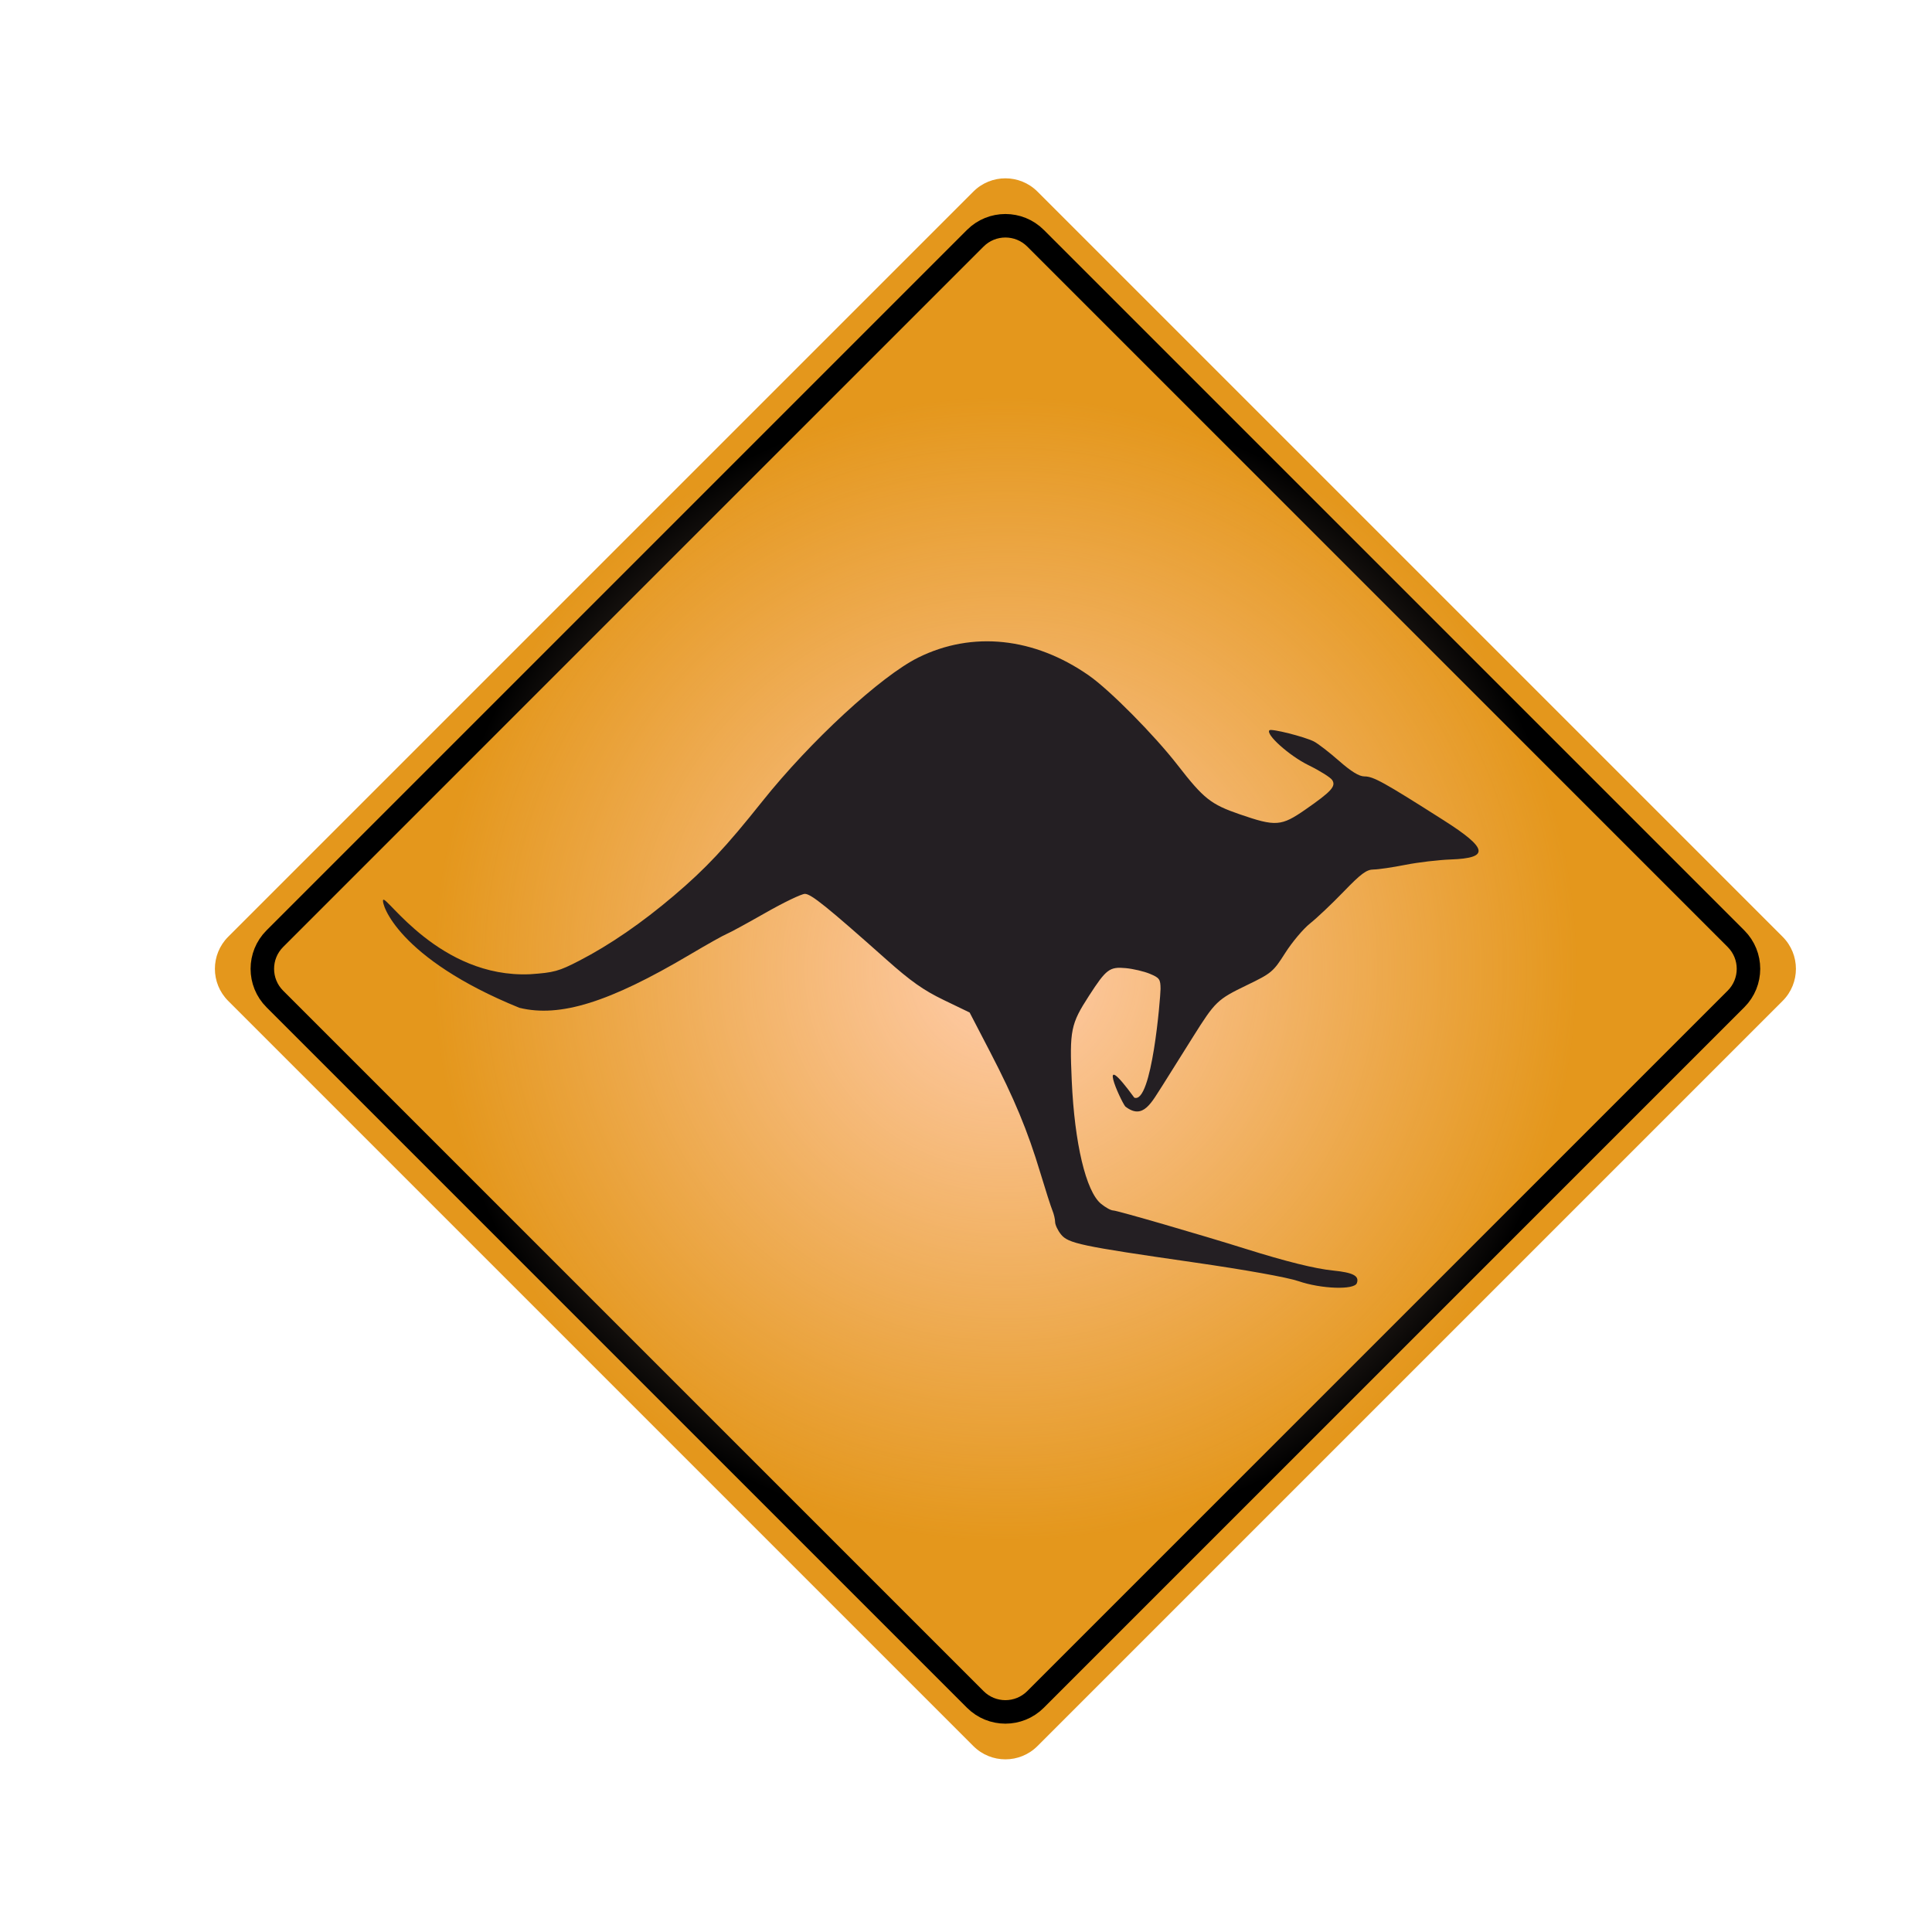
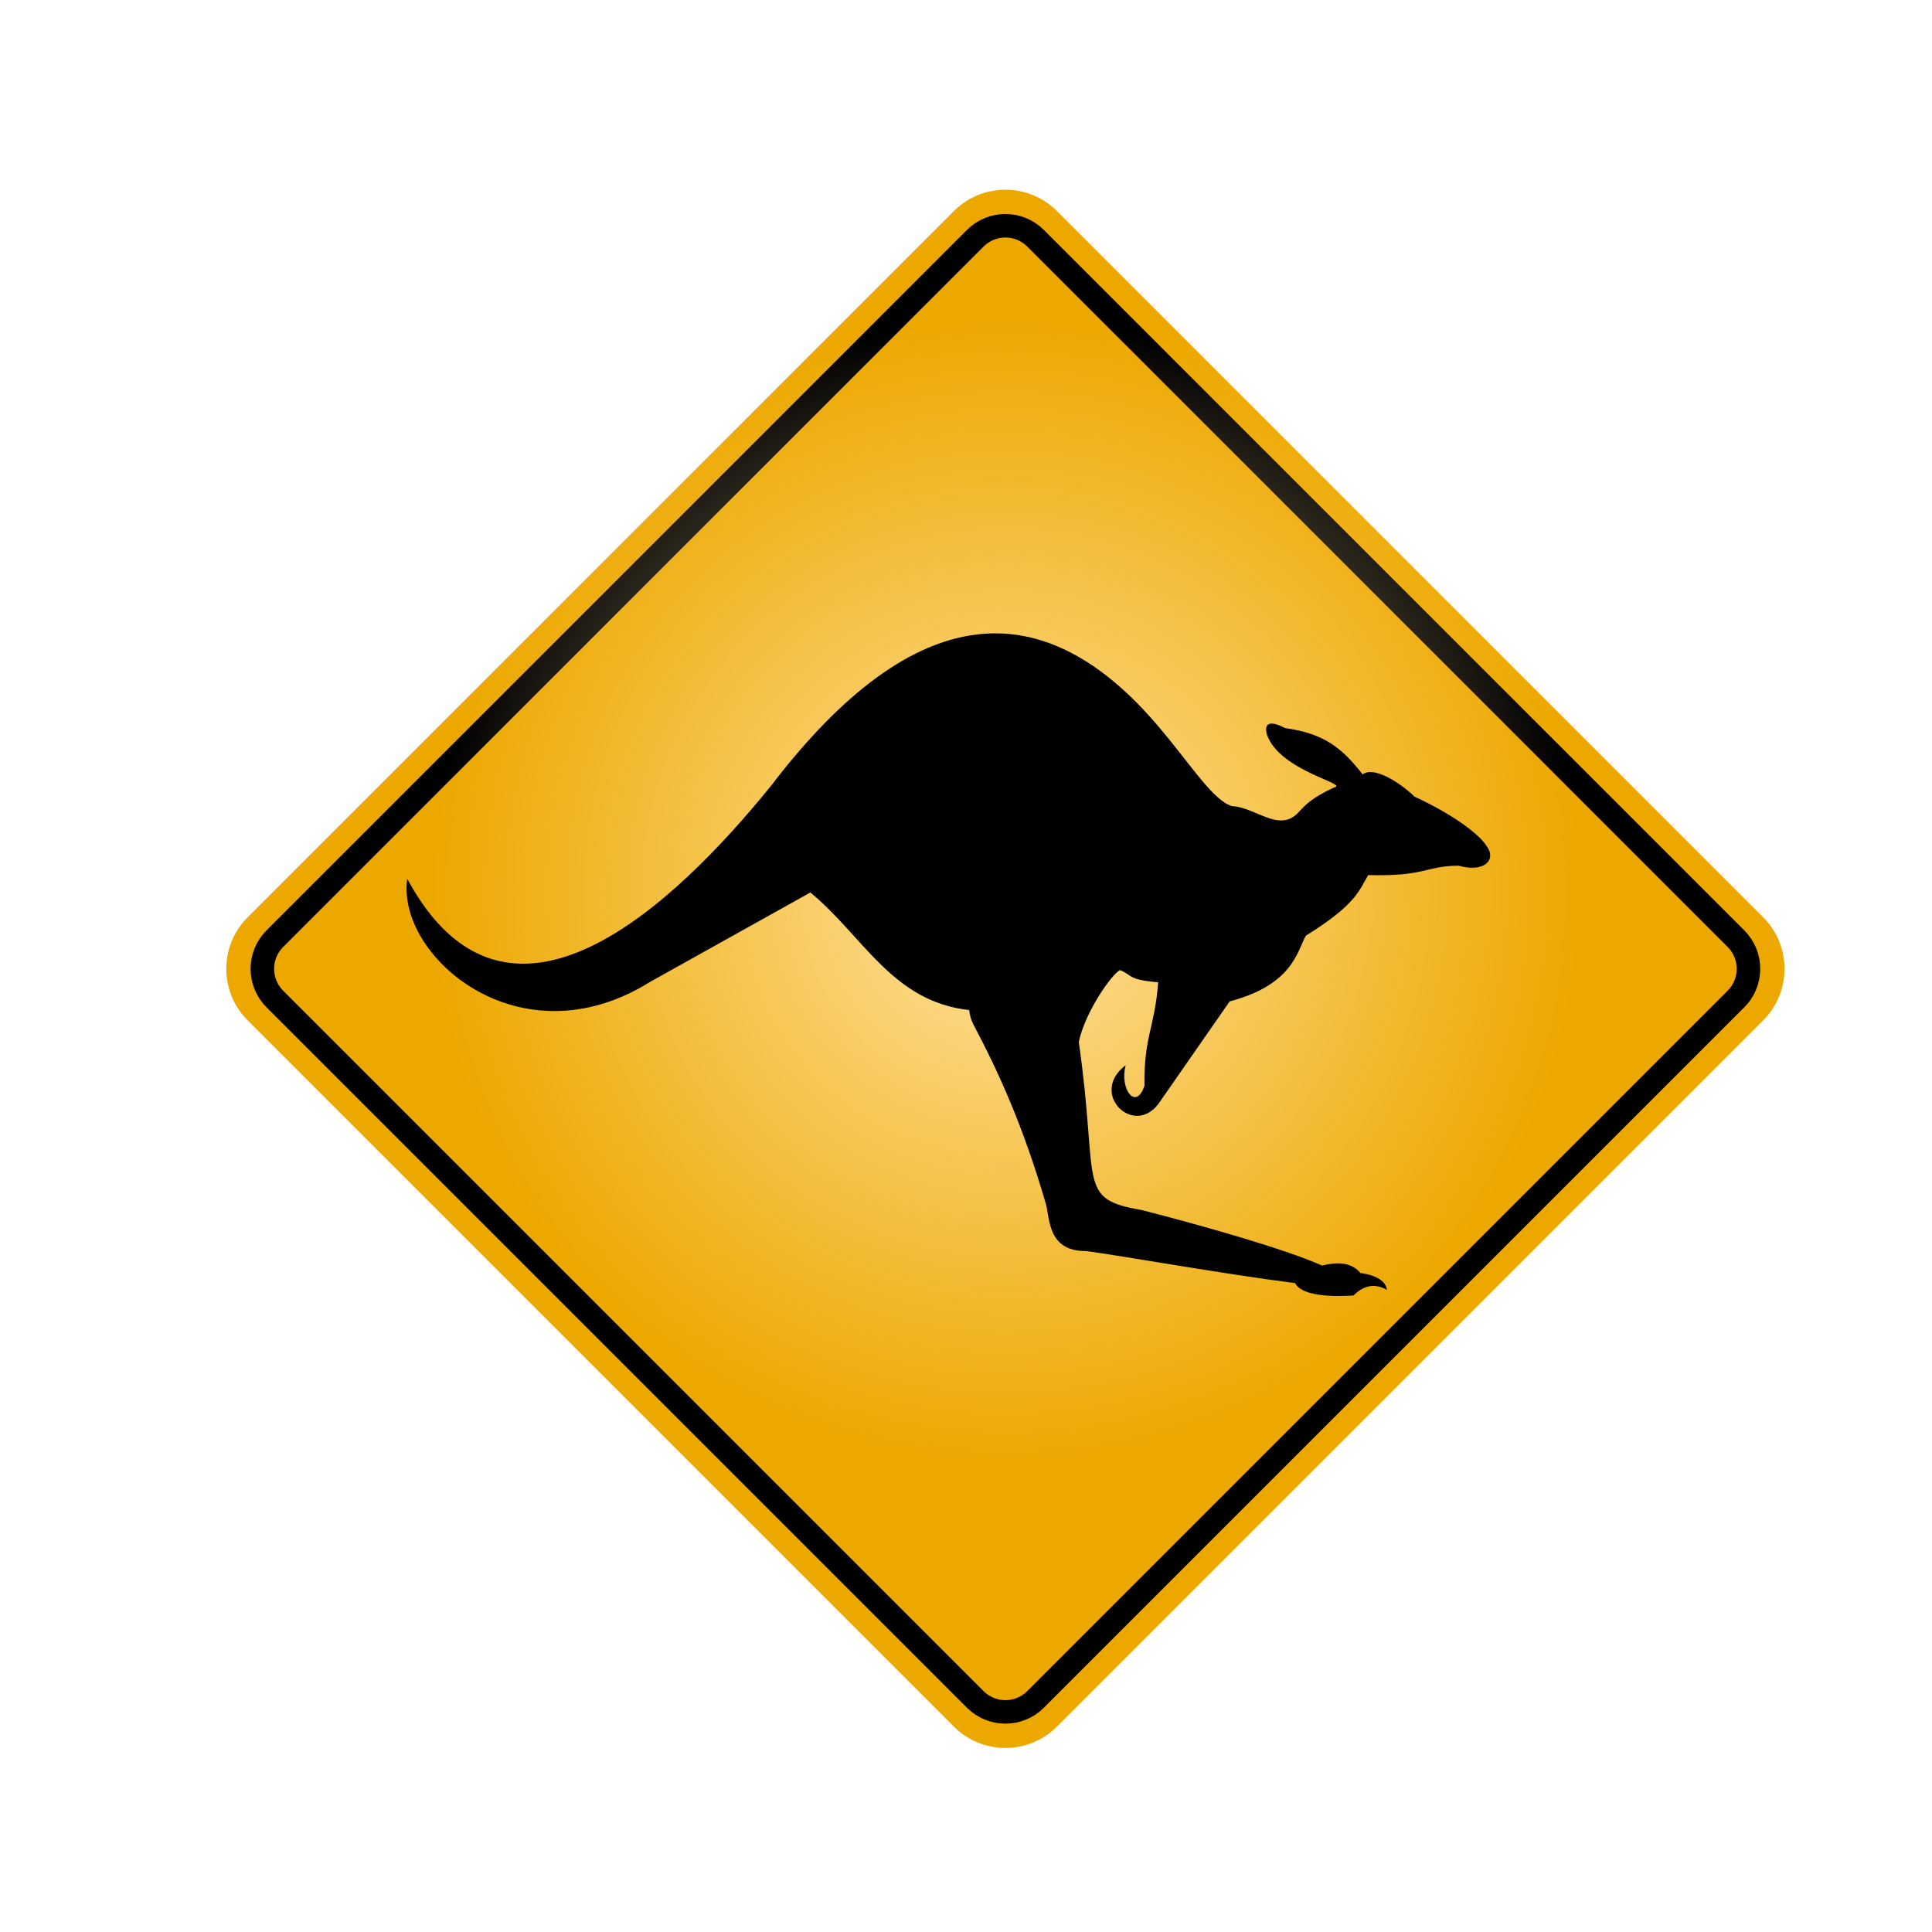
<svg xmlns="http://www.w3.org/2000/svg" xmlns:xlink="http://www.w3.org/1999/xlink" width="200mm" height="200mm" viewBox="0 0 708.661 708.661" id="svg2" version="1.1">
  <defs id="defs4">
-     <linearGradient id="linearGradient4273">
-       <stop style="stop-color:#ffccaa;stop-opacity:1;" offset="0" id="stop4275" />
-       <stop style="stop-color:#ffccaa;stop-opacity:0;" offset="1" id="stop4277" />
+     <linearGradient id="linearGradient4828">
+       <stop style="stop-color:#ffe2a0;stop-opacity:1;" offset="0" id="stop4830" />
+       <stop style="stop-color:#ffe2a0;stop-opacity:0;" offset="1" id="stop4832" />
    </linearGradient>
-     <radialGradient xlink:href="#linearGradient4273" id="radialGradient4279" cx="-233.547" cy="755.088" fx="-233.547" fy="755.088" r="209.903" gradientUnits="userSpaceOnUse" />
+     <radialGradient xlink:href="#linearGradient4828" id="radialGradient4834" cx="-213.19" cy="735.446" fx="-213.19" fy="735.446" r="209.903" gradientUnits="userSpaceOnUse" />
  </defs>
  <g id="layer1" transform="translate(0,-343.7008)">
-     <rect ry="16.628" y="545.185" x="-443.45" height="419.807" width="419.807" id="rect4192" style="fill:#e4971c;fill-opacity:1;stroke:none;stroke-width:8.321;stroke-linecap:round;stroke-linejoin:round;stroke-miterlimit:4;stroke-dasharray:none;stroke-opacity:1" transform="matrix(0.7071068,-0.7071068,0.7071068,0.7071068,0,0)" />
-     <rect style="fill:none;fill-opacity:1;stroke:#000000;stroke-width:8.619;stroke-linecap:round;stroke-linejoin:round;stroke-miterlimit:4;stroke-dasharray:none;stroke-opacity:1" id="rect4190" width="394.616" height="394.616" x="-430.855" y="557.78" ry="15.63" transform="matrix(0.7071068,-0.7071068,0.7071068,0.7071068,0,0)" />
    <rect style="fill:none;fill-opacity:1;stroke:none;stroke-width:8.3;stroke-linecap:round;stroke-linejoin:round;stroke-miterlimit:4;stroke-dasharray:none;stroke-opacity:1" id="rect4234" width="2006.163" height="1337.442" x="-719.229" y="-0.217" ry="16.628" />
-     <rect transform="matrix(0.7071068,-0.7071068,0.7071068,0.7071068,0,0)" style="fill:url(#radialGradient4279);fill-opacity:1;stroke:none;stroke-width:8.321;stroke-linecap:round;stroke-linejoin:round;stroke-miterlimit:4;stroke-dasharray:none;stroke-opacity:1" id="rect4247" width="419.807" height="419.807" x="-443.45" y="545.185" ry="16.628" />
-     <path id="path4166" d="m 476.273,813.629 c -4.04,-1.392 -19.456,-4.158 -38.382,-6.887 -41.554,-5.993 -46.071,-6.946 -48.744,-10.289 -1.164,-1.456 -2.123,-3.495 -2.131,-4.53 -0.008,-1.036 -0.459,-2.95 -1.001,-4.255 -0.542,-1.304 -2.526,-7.487 -4.409,-13.739 -4.668,-15.503 -9.577,-27.319 -18.444,-44.396 l -7.499,-14.443 -9.506,-4.586 c -7.395,-3.568 -12.069,-6.866 -21.044,-14.853 -21.657,-19.272 -27.604,-24.066 -29.868,-24.077 -1.238,-0.006 -7.739,3.118 -14.447,6.942 -6.708,3.824 -13.125,7.317 -14.261,7.761 -1.136,0.444 -7.235,3.869 -13.554,7.611 -29.517,17.479 -47.61,23.12 -62.47,19.477 -44.576,-18.125 -50.751,-38.224 -49.969,-39.57 1.095,-1.886 20.68,28.709 53.855,27.256 8.796,-0.595 10.595,-1.09 18.131,-4.989 11.223,-5.807 22.911,-13.85 34.744,-23.908 11.638,-9.892 18.903,-17.642 32.281,-34.432 17.623,-22.118 43.594,-46.073 57.288,-52.843 19.828,-9.802 42.511,-7.409 62.57,6.599 7.676,5.361 23.961,21.809 32.558,32.885 9.549,12.303 12.165,14.375 22.747,18.021 13.254,4.567 15.242,4.421 24.157,-1.774 9.516,-6.613 11.239,-8.514 9.778,-10.789 -0.611,-0.952 -4.544,-3.416 -8.739,-5.475 -6.981,-3.426 -15.762,-11.285 -14.286,-12.785 0.688,-0.7 12.883,2.372 16.301,4.106 1.466,0.743 5.608,3.936 9.205,7.094 4.512,3.962 7.411,5.739 9.349,5.73 3.244,-0.015 7.035,2.084 29.014,16.064 16.341,10.394 16.978,13.893 2.622,14.401 -4.476,0.159 -11.968,1.046 -16.648,1.972 -4.68,0.926 -9.927,1.696 -11.658,1.709 -2.56,0.02 -4.609,1.538 -10.957,8.115 -4.294,4.449 -9.834,9.696 -12.311,11.659 -2.476,1.963 -6.577,6.831 -9.112,10.819 -4.412,6.94 -5.014,7.446 -14.066,11.822 -10.847,5.244 -11.607,5.972 -19.736,18.916 -3.308,5.268 -8.246,13.139 -10.973,17.49 -4.256,6.516 -7.274,13.259 -13.892,8.11 -1.787,-2.196 -11.078,-22.931 3.28,-3.258 6.455,2.586 9.612,-36.768 9.644,-39.858 -0.016,-3.57 -0.381,-4.088 -3.915,-5.559 -2.144,-0.892 -6.126,-1.829 -8.85,-2.083 -5.944,-0.554 -7.152,0.356 -13.488,10.163 -6.69,10.355 -7.146,12.602 -6.318,31.142 1.026,22.973 5.202,40.555 10.718,45.122 1.644,1.361 3.663,2.469 4.488,2.463 1.336,-0.011 32.347,8.978 48.694,14.114 14.65,4.603 25.372,7.263 31.926,7.919 7.417,0.743 9.74,1.976 8.742,4.638 -0.955,2.548 -13.078,2.127 -21.411,-0.744 z" style="fill:#241f23" />
+     <g id="g4836">
+       <rect transform="matrix(0.7071068,-0.7071068,0.7071068,0.7071068,0,0)" style="fill:#eda800;fill-opacity:1;stroke:none;stroke-width:8.321;stroke-linecap:round;stroke-linejoin:round;stroke-miterlimit:4;stroke-dasharray:none;stroke-opacity:1" id="rect4192" width="419.807" height="419.807" x="-443.45" y="545.185" ry="26.729" />
+       <rect transform="matrix(0.7071068,-0.7071068,0.7071068,0.7071068,0,0)" ry="15.63" y="557.78" x="-430.855" height="394.616" width="394.616" id="rect4190" style="fill:none;fill-opacity:1;stroke:#000000;stroke-width:8.619;stroke-linecap:round;stroke-linejoin:round;stroke-miterlimit:4;stroke-dasharray:none;stroke-opacity:1" />
+       <rect ry="26.729" y="545.185" x="-443.45" height="419.807" width="419.807" id="rect4802" style="fill:url(#radialGradient4834);fill-opacity:1;stroke:none;stroke-width:8.321;stroke-linecap:round;stroke-linejoin:round;stroke-miterlimit:4;stroke-dasharray:none;stroke-opacity:1" transform="matrix(0.7071068,-0.7071068,0.7071068,0.7071068,0,0)" />
+       <path id="path4147" d="m 149.378,666.061 c 36.852,68.272 98.316,9.219 133.46,-34.147 53.332,-69.834 100.804,-71.323 143.019,-20.616 10.879,12.857 19.302,26.251 26.121,28.112 8.872,0.392 17.645,10.432 24.896,1.612 1.836,-1.922 4.318,-4.735 12.53,-8.502 5.524,-1.279 -19.635,-5.898 -24.59,-19.081 -1.13,-3.538 -0.12,-6.185 6.585,-2.669 14.349,1.965 20.957,7.422 28.412,16.974 5.046,-3.695 16.765,5.707 18.974,8.136 14.752,6.797 24.035,14.123 26.409,18.025 4.01,5.236 -0.897,9.989 -10.171,7.324 -12.261,0.096 -12.049,4.017 -33.139,3.449 -3.46,5.644 -4.235,10.652 -22.898,22.235 -3.15,5.513 -4.585,17.959 -27.942,24.098 l -26.015,37.418 c -9.198,12.574 -25.781,-3.752 -12.119,-13.999 -2.366,8.636 3.756,16.937 6.881,7.53 -0.247,-18.162 3.81,-21.325 5.022,-37.958 -11.45,-0.958 -9.232,-2.615 -14.028,-4.46 -2.968,1.508 -12.72,15.187 -15.08,26.34 7.497,52.389 -1.112,57.511 23.041,61.655 21.056,5.392 52.172,14.123 66.231,20.38 6.389,-1.655 11.182,-0.786 14.008,2.719 5.903,0.809 9.472,3.077 9.723,6.221 -4.883,-2.946 -9.203,-1.09 -12.211,2.027 -13.91,0.881 -20.05,-1.483 -21.424,-4.532 -26.019,-3.31 -63.373,-9.985 -76.666,-11.772 -13.928,0.176 -13.356,-11.681 -14.692,-17.006 -8.448,-29.035 -17.451,-48.624 -26.588,-65.948 -0.95,-1.811 -1.418,-3.623 -1.633,-5.434 -28.262,-3.099 -38.913,-27.247 -58.244,-43.13 l -58.78,32.786 c -47.979,29.969 -93.149,-9.545 -89.091,-37.788 z" style="fill:#000000;fill-opacity:1;fill-rule:evenodd;stroke:none;stroke-width:1px;stroke-linecap:butt;stroke-linejoin:miter;stroke-opacity:1" />
+     </g>
  </g>
</svg>
